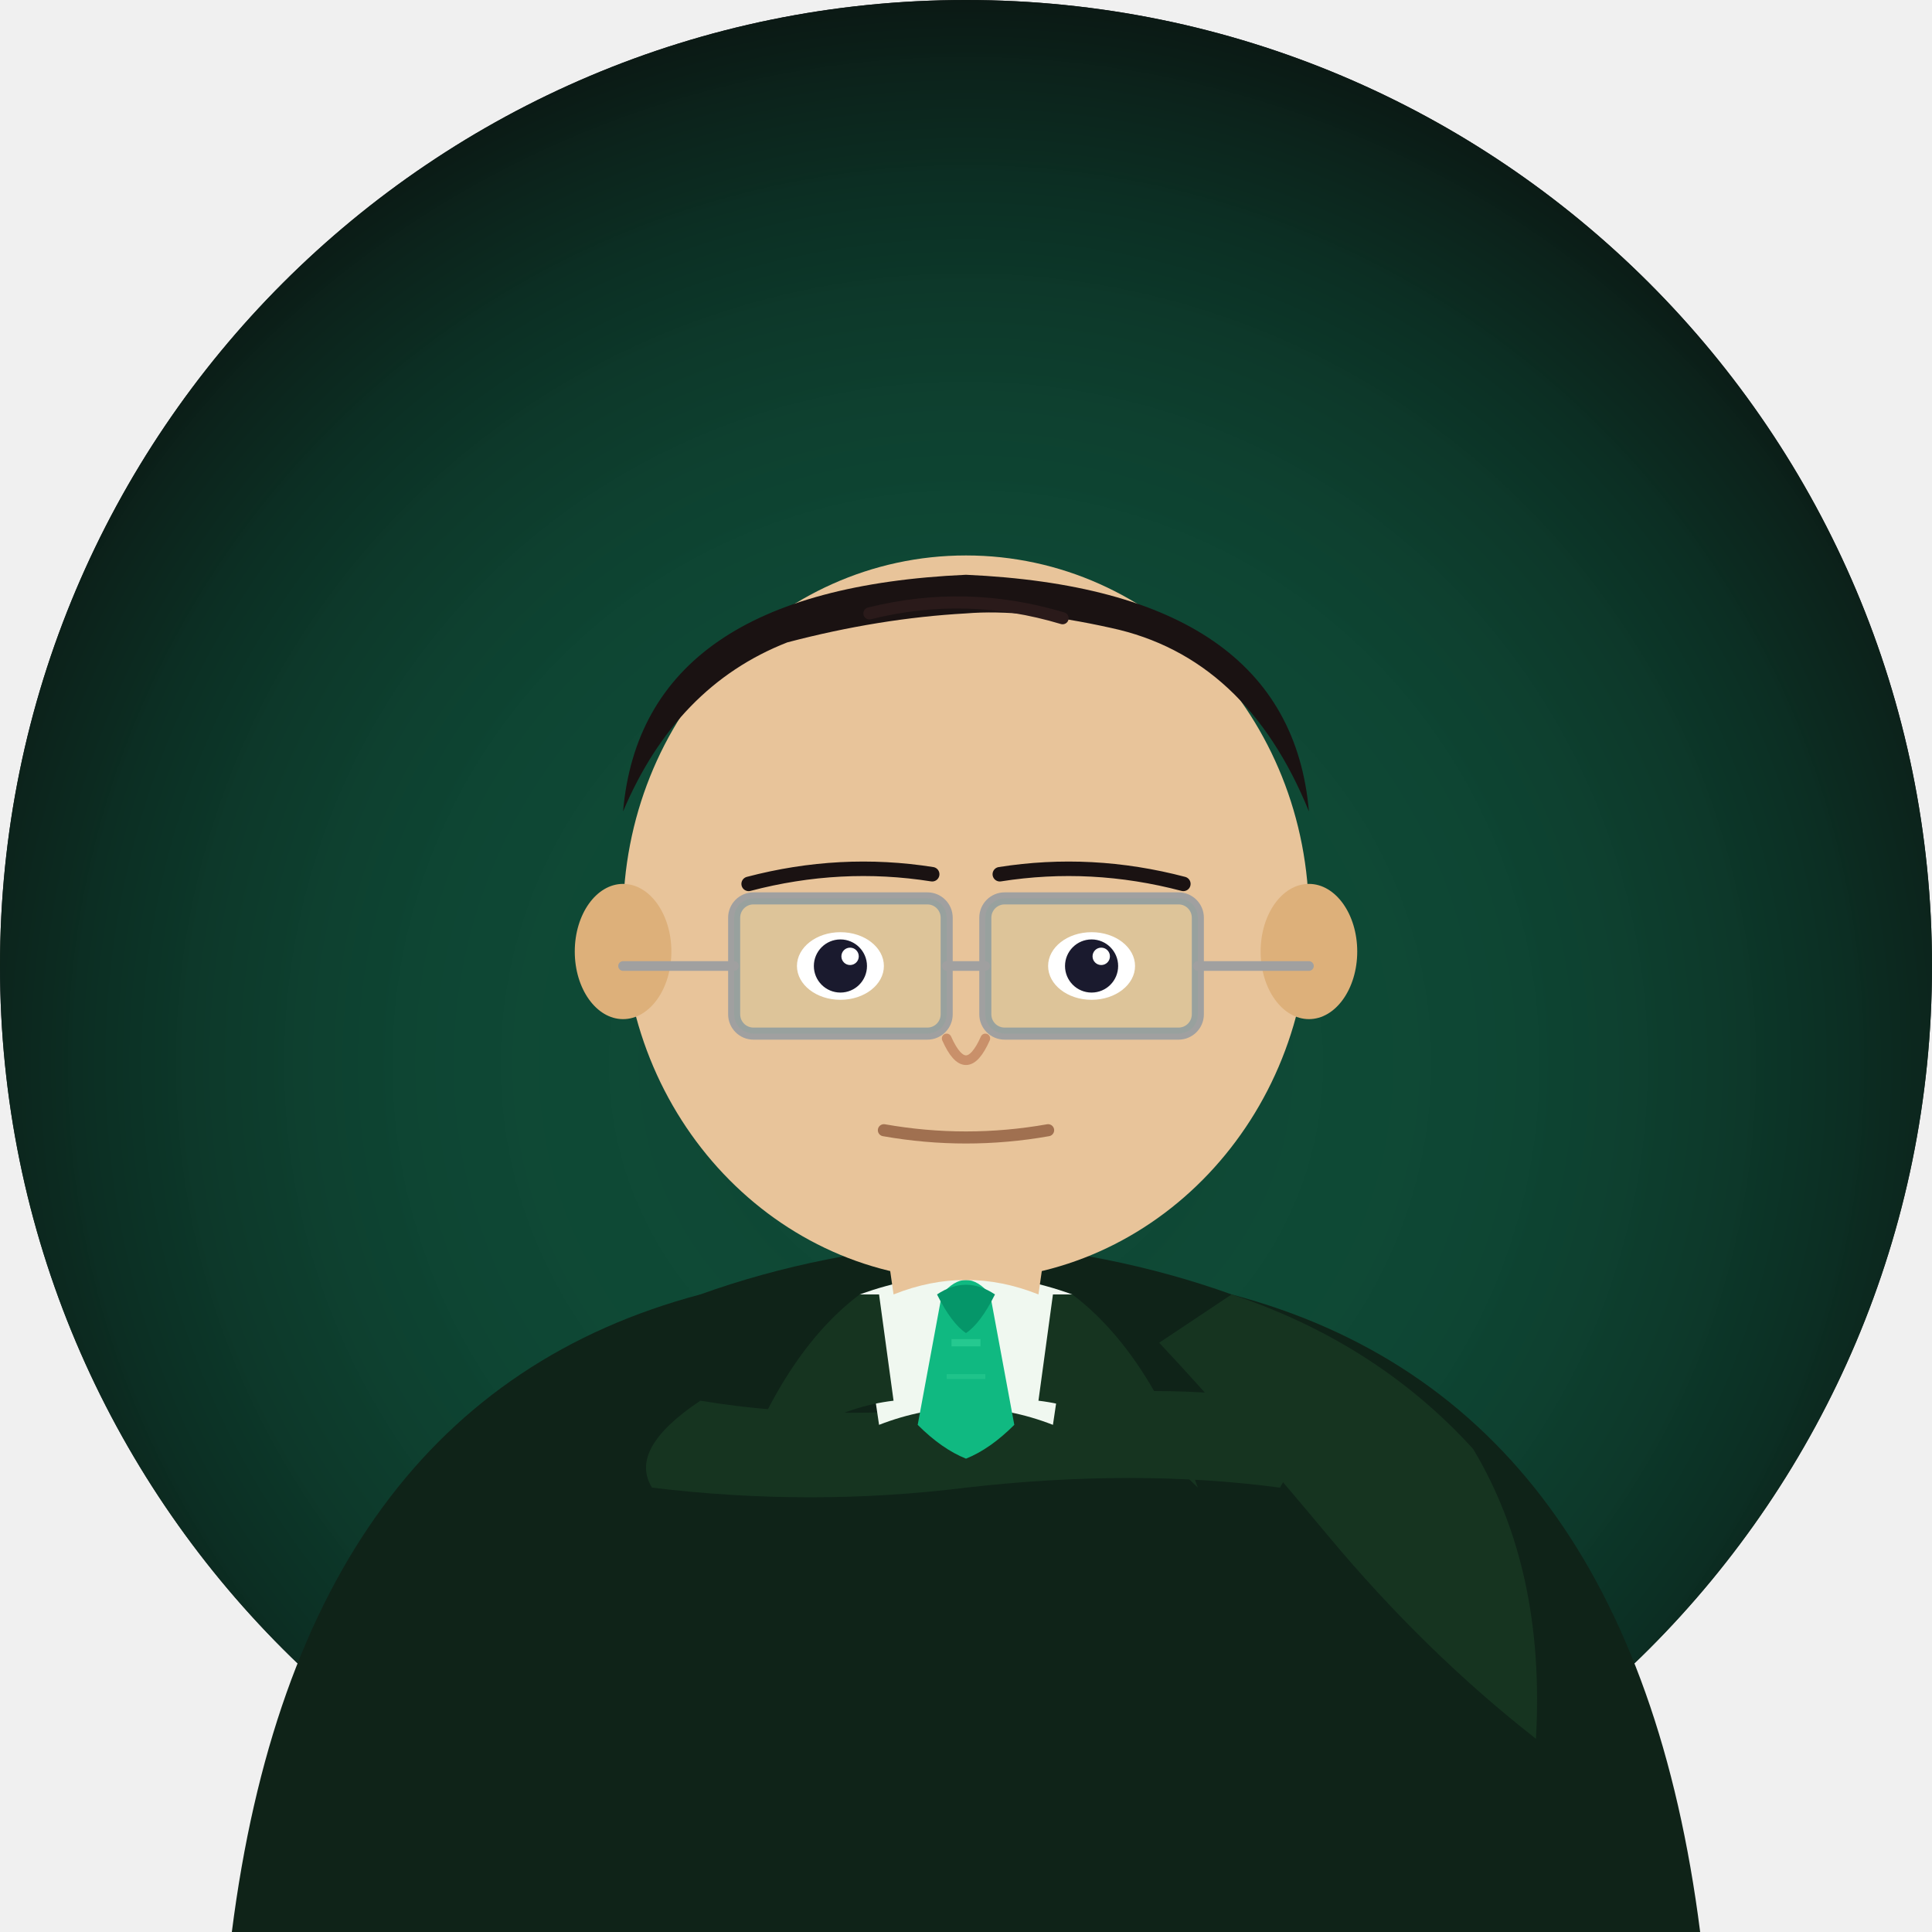
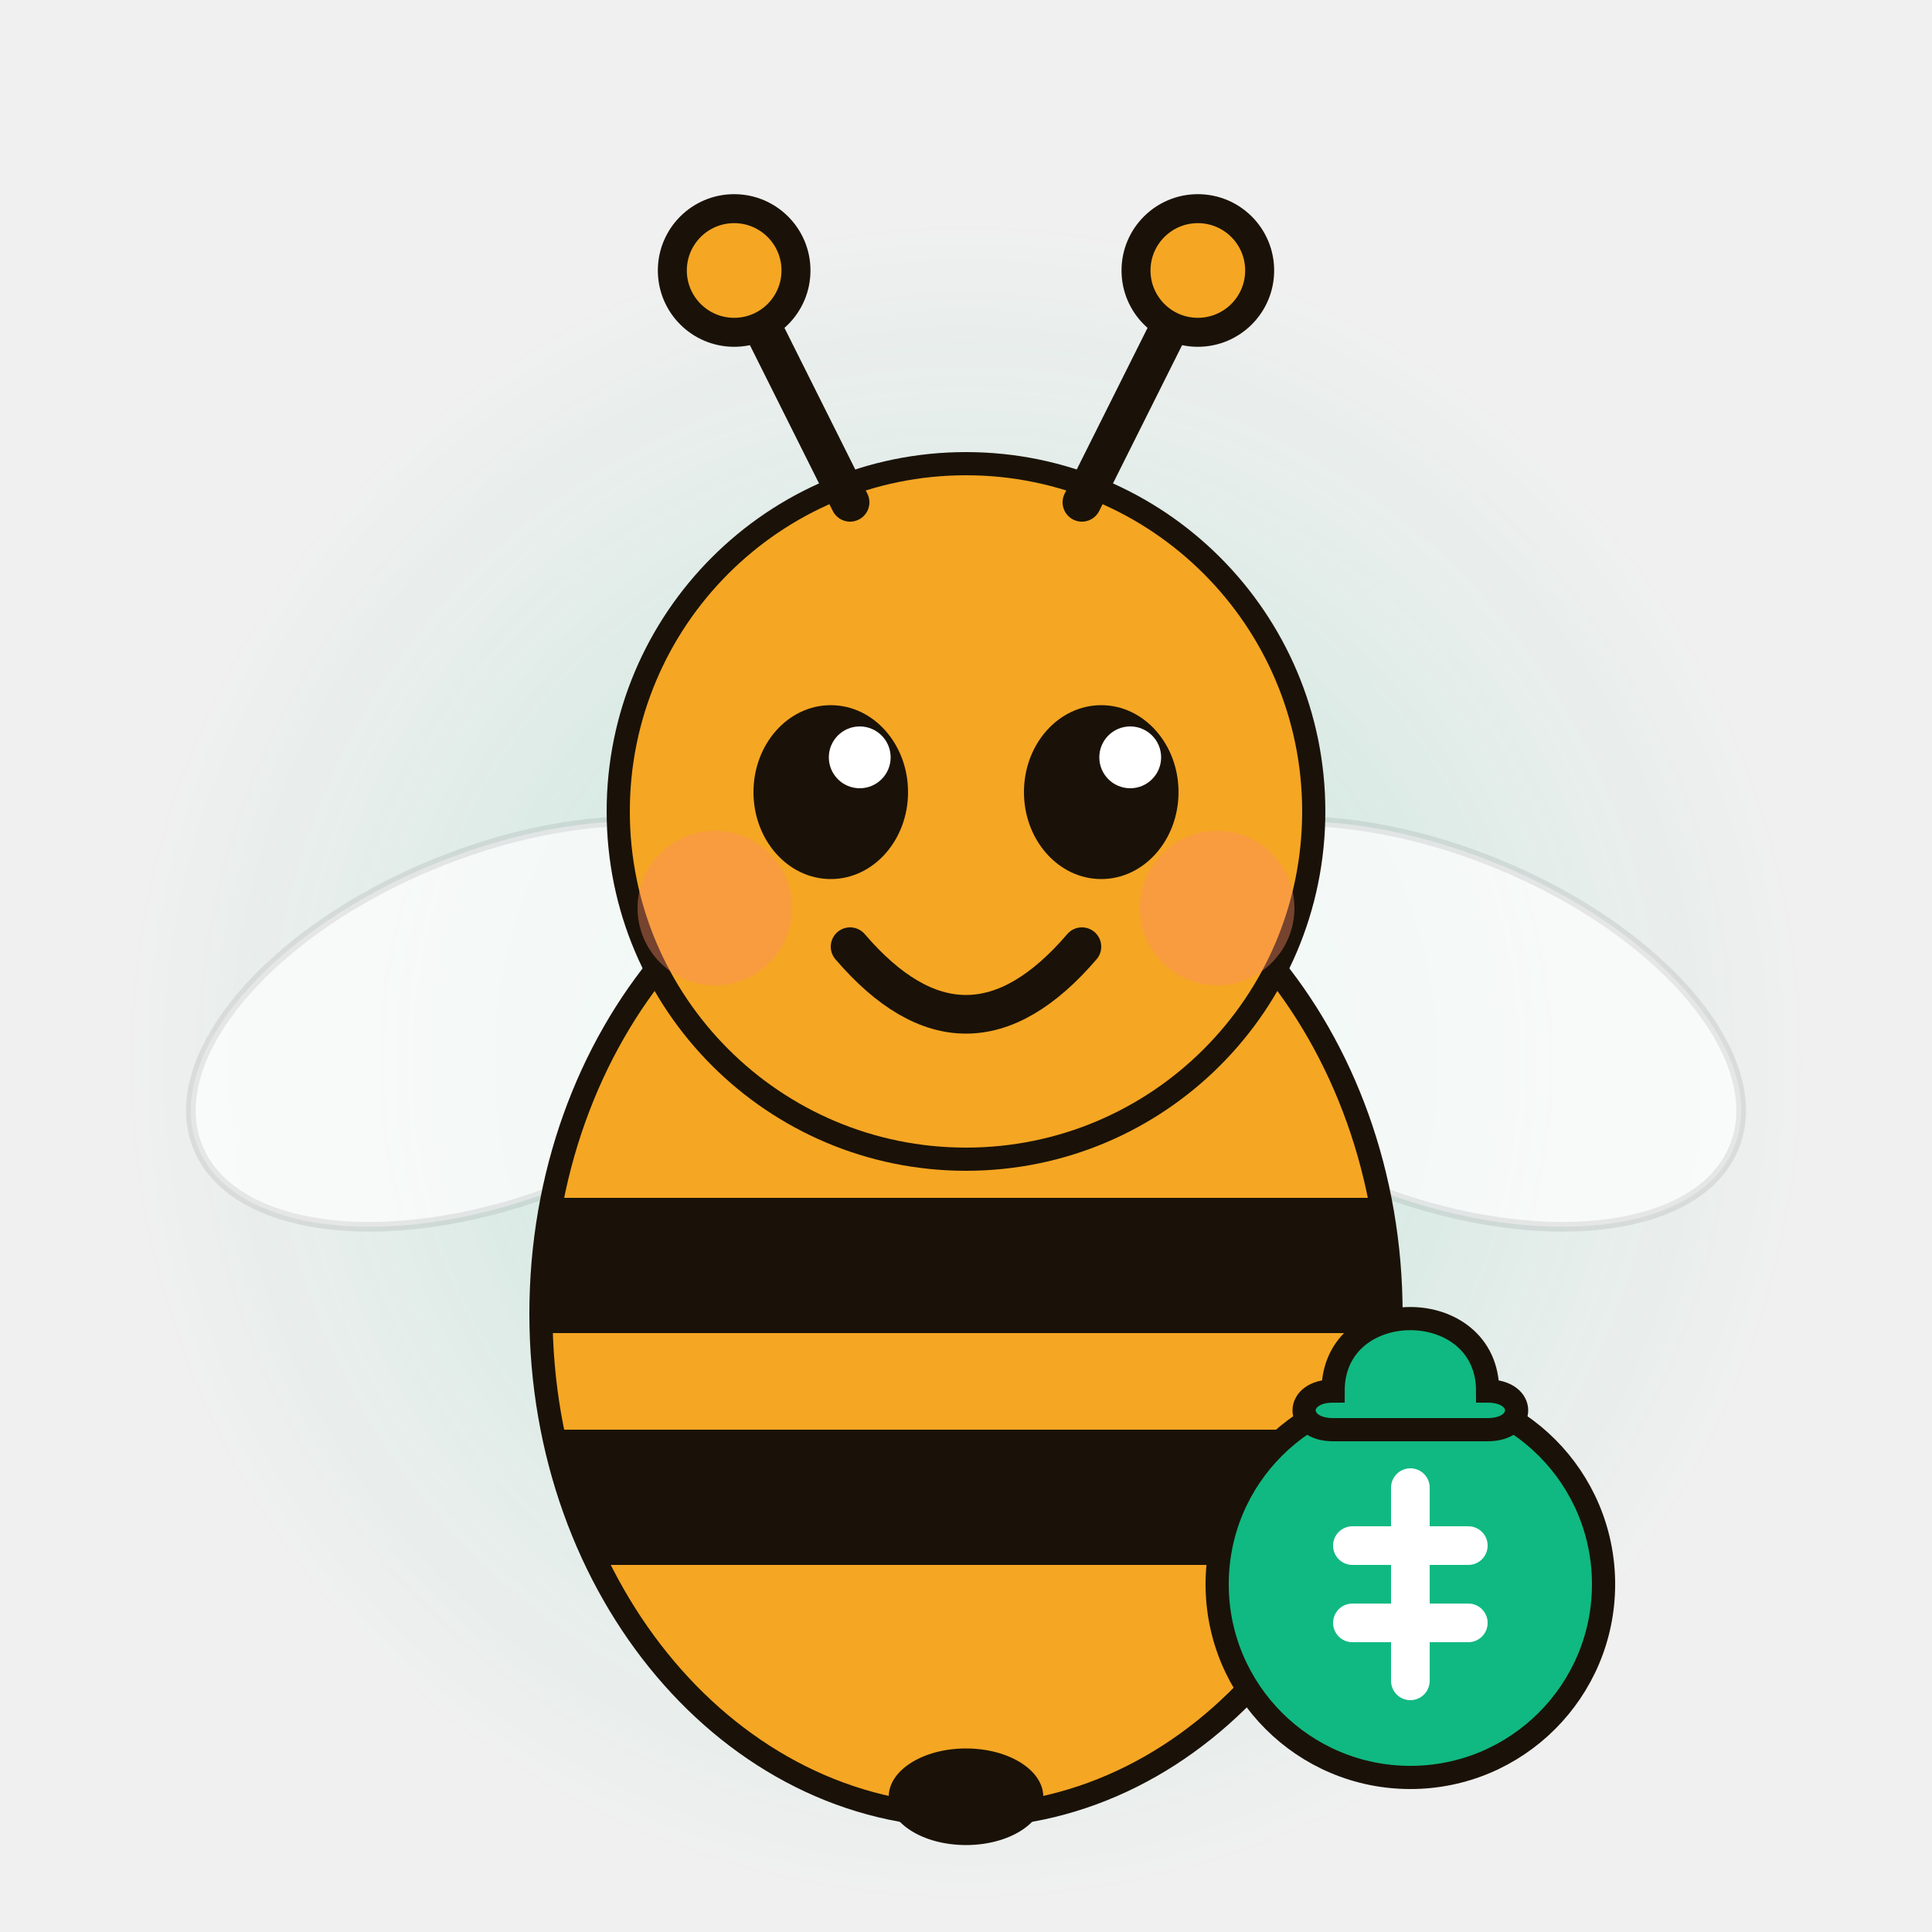
- <svg xmlns="http://www.w3.org/2000/svg" width="400" height="400" viewBox="0 0 400 400" fill="none">
+ <svg xmlns="http://www.w3.org/2000/svg" viewBox="0 0 100 100">
  <defs>
-     <radialGradient id="bg" cx="50%" cy="55%" r="60%">
-       <stop offset="0%" stop-color="#10B981" stop-opacity="0.28" />
-       <stop offset="100%" stop-color="#0A0A0A" stop-opacity="1" />
+     <clipPath id="bc">
+       <ellipse cx="50" cy="68" rx="22" ry="26" />
+     </clipPath>
+     <radialGradient id="glow" cx="50%" cy="50%" r="50%">
+       <stop offset="0%" stop-color="#10B981" stop-opacity="0.2" />
+       <stop offset="100%" stop-color="#10B981" stop-opacity="0" />
    </radialGradient>
  </defs>
-   <circle cx="200" cy="200" r="200" fill="#0F0F0F" />
-   <circle cx="200" cy="200" r="200" fill="url(#bg)" />
-   <path d="M48 400 Q62 290 145 268 Q170 259 200 257 Q230 259 255 268 Q338 290 352 400Z" fill="#0F2318" />
-   <path d="M145 268 Q120 280 100 305 Q88 325 85 355 Q110 340 130 315 Q150 290 165 275Z" fill="#0F2318" />
-   <path d="M255 268 Q285 278 305 300 Q320 325 318 360 Q295 342 275 318 Q255 294 240 278Z" fill="#163420" />
-   <path d="M145 290 Q175 295 210 290 Q240 286 265 290 Q270 300 265 308 Q235 304 200 308 Q168 312 135 308 Q130 300 145 290Z" fill="#163420" />
-   <path d="M178 268 Q200 260 222 268 L218 295 Q200 288 182 295Z" fill="#F0F8F0" />
-   <path d="M195 268 Q200 262 205 268 L210 295 Q205 300 200 302 Q195 300 190 295Z" fill="#10B981" />
-   <path d="M194 268 Q200 264 206 268 Q203 274 200 276 Q197 274 194 268Z" fill="#059669" />
-   <line x1="197" y1="278" x2="203" y2="278" stroke="#34D399" stroke-width="1.5" opacity="0.6" />
-   <line x1="196" y1="285" x2="204" y2="285" stroke="#34D399" stroke-width="1" opacity="0.4" />
-   <path d="M178 268 Q162 280 152 308 Q168 292 185 290 L182 268Z" fill="#163420" />
-   <path d="M222 268 Q238 280 248 308 Q232 292 215 290 L218 268Z" fill="#163420" />
-   <path d="M183 254 Q200 248 217 254 L215 268 Q200 262 185 268Z" fill="#E8C49A" />
-   <ellipse cx="200" cy="190" rx="71" ry="75" fill="#E8C49A" />
-   <ellipse cx="129" cy="197" rx="10" ry="14" fill="#DDB07A" />
-   <ellipse cx="271" cy="197" rx="10" ry="14" fill="#DDB07A" />
-   <path d="M129 168 Q133 122 200 119 Q267 122 271 168 Q258 136 230 130 Q212 126 200 127 Q182 128 163 133 Q140 142 129 168Z" fill="#1A1212" />
-   <path d="M180 127 Q200 122 220 128" stroke="#2A1A1A" stroke-width="2.5" fill="none" stroke-linecap="round" />
-   <rect x="152" y="186" width="44" height="28" rx="4" stroke="#A0A0A0" stroke-width="2.5" fill="none" />
-   <rect x="152" y="186" width="44" height="28" rx="4" fill="#10B981" fill-opacity="0.05" />
-   <rect x="204" y="186" width="44" height="28" rx="4" stroke="#A0A0A0" stroke-width="2.5" fill="none" />
-   <rect x="204" y="186" width="44" height="28" rx="4" fill="#10B981" fill-opacity="0.05" />
-   <line x1="196" y1="200" x2="204" y2="200" stroke="#A0A0A0" stroke-width="2" stroke-linecap="round" />
-   <line x1="152" y1="200" x2="129" y2="200" stroke="#A0A0A0" stroke-width="2" stroke-linecap="round" />
-   <line x1="248" y1="200" x2="271" y2="200" stroke="#A0A0A0" stroke-width="2" stroke-linecap="round" />
-   <ellipse cx="174" cy="200" rx="9" ry="7" fill="#fff" />
-   <ellipse cx="174" cy="200" rx="5.5" ry="5.5" fill="#1A1A2E" />
-   <circle cx="176" cy="198" r="1.8" fill="#fff" />
-   <ellipse cx="226" cy="200" rx="9" ry="7" fill="#fff" />
-   <ellipse cx="226" cy="200" rx="5.5" ry="5.5" fill="#1A1A2E" />
-   <circle cx="228" cy="198" r="1.8" fill="#fff" />
-   <path d="M155 183 Q174 178 193 181" stroke="#1A1212" stroke-width="3" stroke-linecap="round" fill="none" />
-   <path d="M207 181 Q226 178 245 183" stroke="#1A1212" stroke-width="3" stroke-linecap="round" fill="none" />
-   <path d="M196 215 Q200 224 204 215" stroke="#C9906A" stroke-width="2" fill="none" stroke-linecap="round" />
-   <path d="M183 234 Q200 237 217 234" stroke="#A07050" stroke-width="2.5" fill="none" stroke-linecap="round" />
+   <circle cx="50" cy="55" r="44" fill="url(#glow)" />
+   <ellipse cx="26" cy="53" rx="17" ry="9" fill="rgba(255,255,255,0.7)" transform="rotate(-22,26,53)" />
+   <ellipse cx="74" cy="53" rx="17" ry="9" fill="rgba(255,255,255,0.7)" transform="rotate(22,74,53)" />
+   <ellipse cx="26" cy="53" rx="17" ry="9" fill="none" stroke="rgba(0,0,0,0.08)" stroke-width="0.5" transform="rotate(-22,26,53)" />
+   <ellipse cx="74" cy="53" rx="17" ry="9" fill="none" stroke="rgba(0,0,0,0.08)" stroke-width="0.5" transform="rotate(22,74,53)" />
+   <ellipse cx="50" cy="68" rx="22" ry="26" fill="#F5A623" />
+   <ellipse cx="50" cy="68" rx="22" ry="26" fill="none" stroke="#1A1208" stroke-width="1.2" />
+   <rect x="28" y="62" width="44" height="7" fill="#1A1208" clip-path="url(#bc)" />
+   <rect x="28" y="74" width="44" height="7" fill="#1A1208" clip-path="url(#bc)" />
+   <ellipse cx="50" cy="93" rx="4" ry="2.5" fill="#1A1208" />
+   <circle cx="50" cy="42" r="18" fill="#F5A623" />
+   <circle cx="50" cy="42" r="18" fill="none" stroke="#1A1208" stroke-width="1.2" />
+   <line x1="44" y1="26" x2="39" y2="16" stroke="#1A1208" stroke-width="2" stroke-linecap="round" />
+   <circle cx="38" cy="14" r="3.2" fill="#F5A623" stroke="#1A1208" stroke-width="1.5" />
+   <line x1="56" y1="26" x2="61" y2="16" stroke="#1A1208" stroke-width="2" stroke-linecap="round" />
+   <circle cx="62" cy="14" r="3.2" fill="#F5A623" stroke="#1A1208" stroke-width="1.5" />
+   <ellipse cx="43" cy="41" rx="4" ry="4.5" fill="#1A1208" />
+   <ellipse cx="57" cy="41" rx="4" ry="4.5" fill="#1A1208" />
+   <circle cx="44.5" cy="39.2" r="1.6" fill="white" />
+   <circle cx="58.5" cy="39.2" r="1.6" fill="white" />
+   <path d="M44 49 Q50 56 56 49" stroke="#1A1208" stroke-width="2" fill="none" stroke-linecap="round" />
+   <circle cx="37" cy="47" r="4" fill="#FF8C69" opacity="0.4" />
+   <circle cx="63" cy="47" r="4" fill="#FF8C69" opacity="0.4" />
+   <g transform="translate(73,79)">
+     <ellipse cx="0" cy="3" rx="10" ry="10" fill="#10B981" stroke="#1A1208" stroke-width="1.2" />
+     <path d="M-4,-7 C-4,-12 4,-12 4,-7 C6,-7 6,-5 4,-5 L-4,-5 C-6,-5 -6,-7 -4,-7 Z" fill="#10B981" stroke="#1A1208" stroke-width="1.2" />
+     <line x1="0" y1="-2" x2="0" y2="8" stroke="white" stroke-width="2" stroke-linecap="round" />
+     <line x1="-3" y1="1" x2="3" y2="1" stroke="white" stroke-width="2" stroke-linecap="round" />
+     <line x1="-3" y1="5" x2="3" y2="5" stroke="white" stroke-width="2" stroke-linecap="round" />
+   </g>
</svg>
